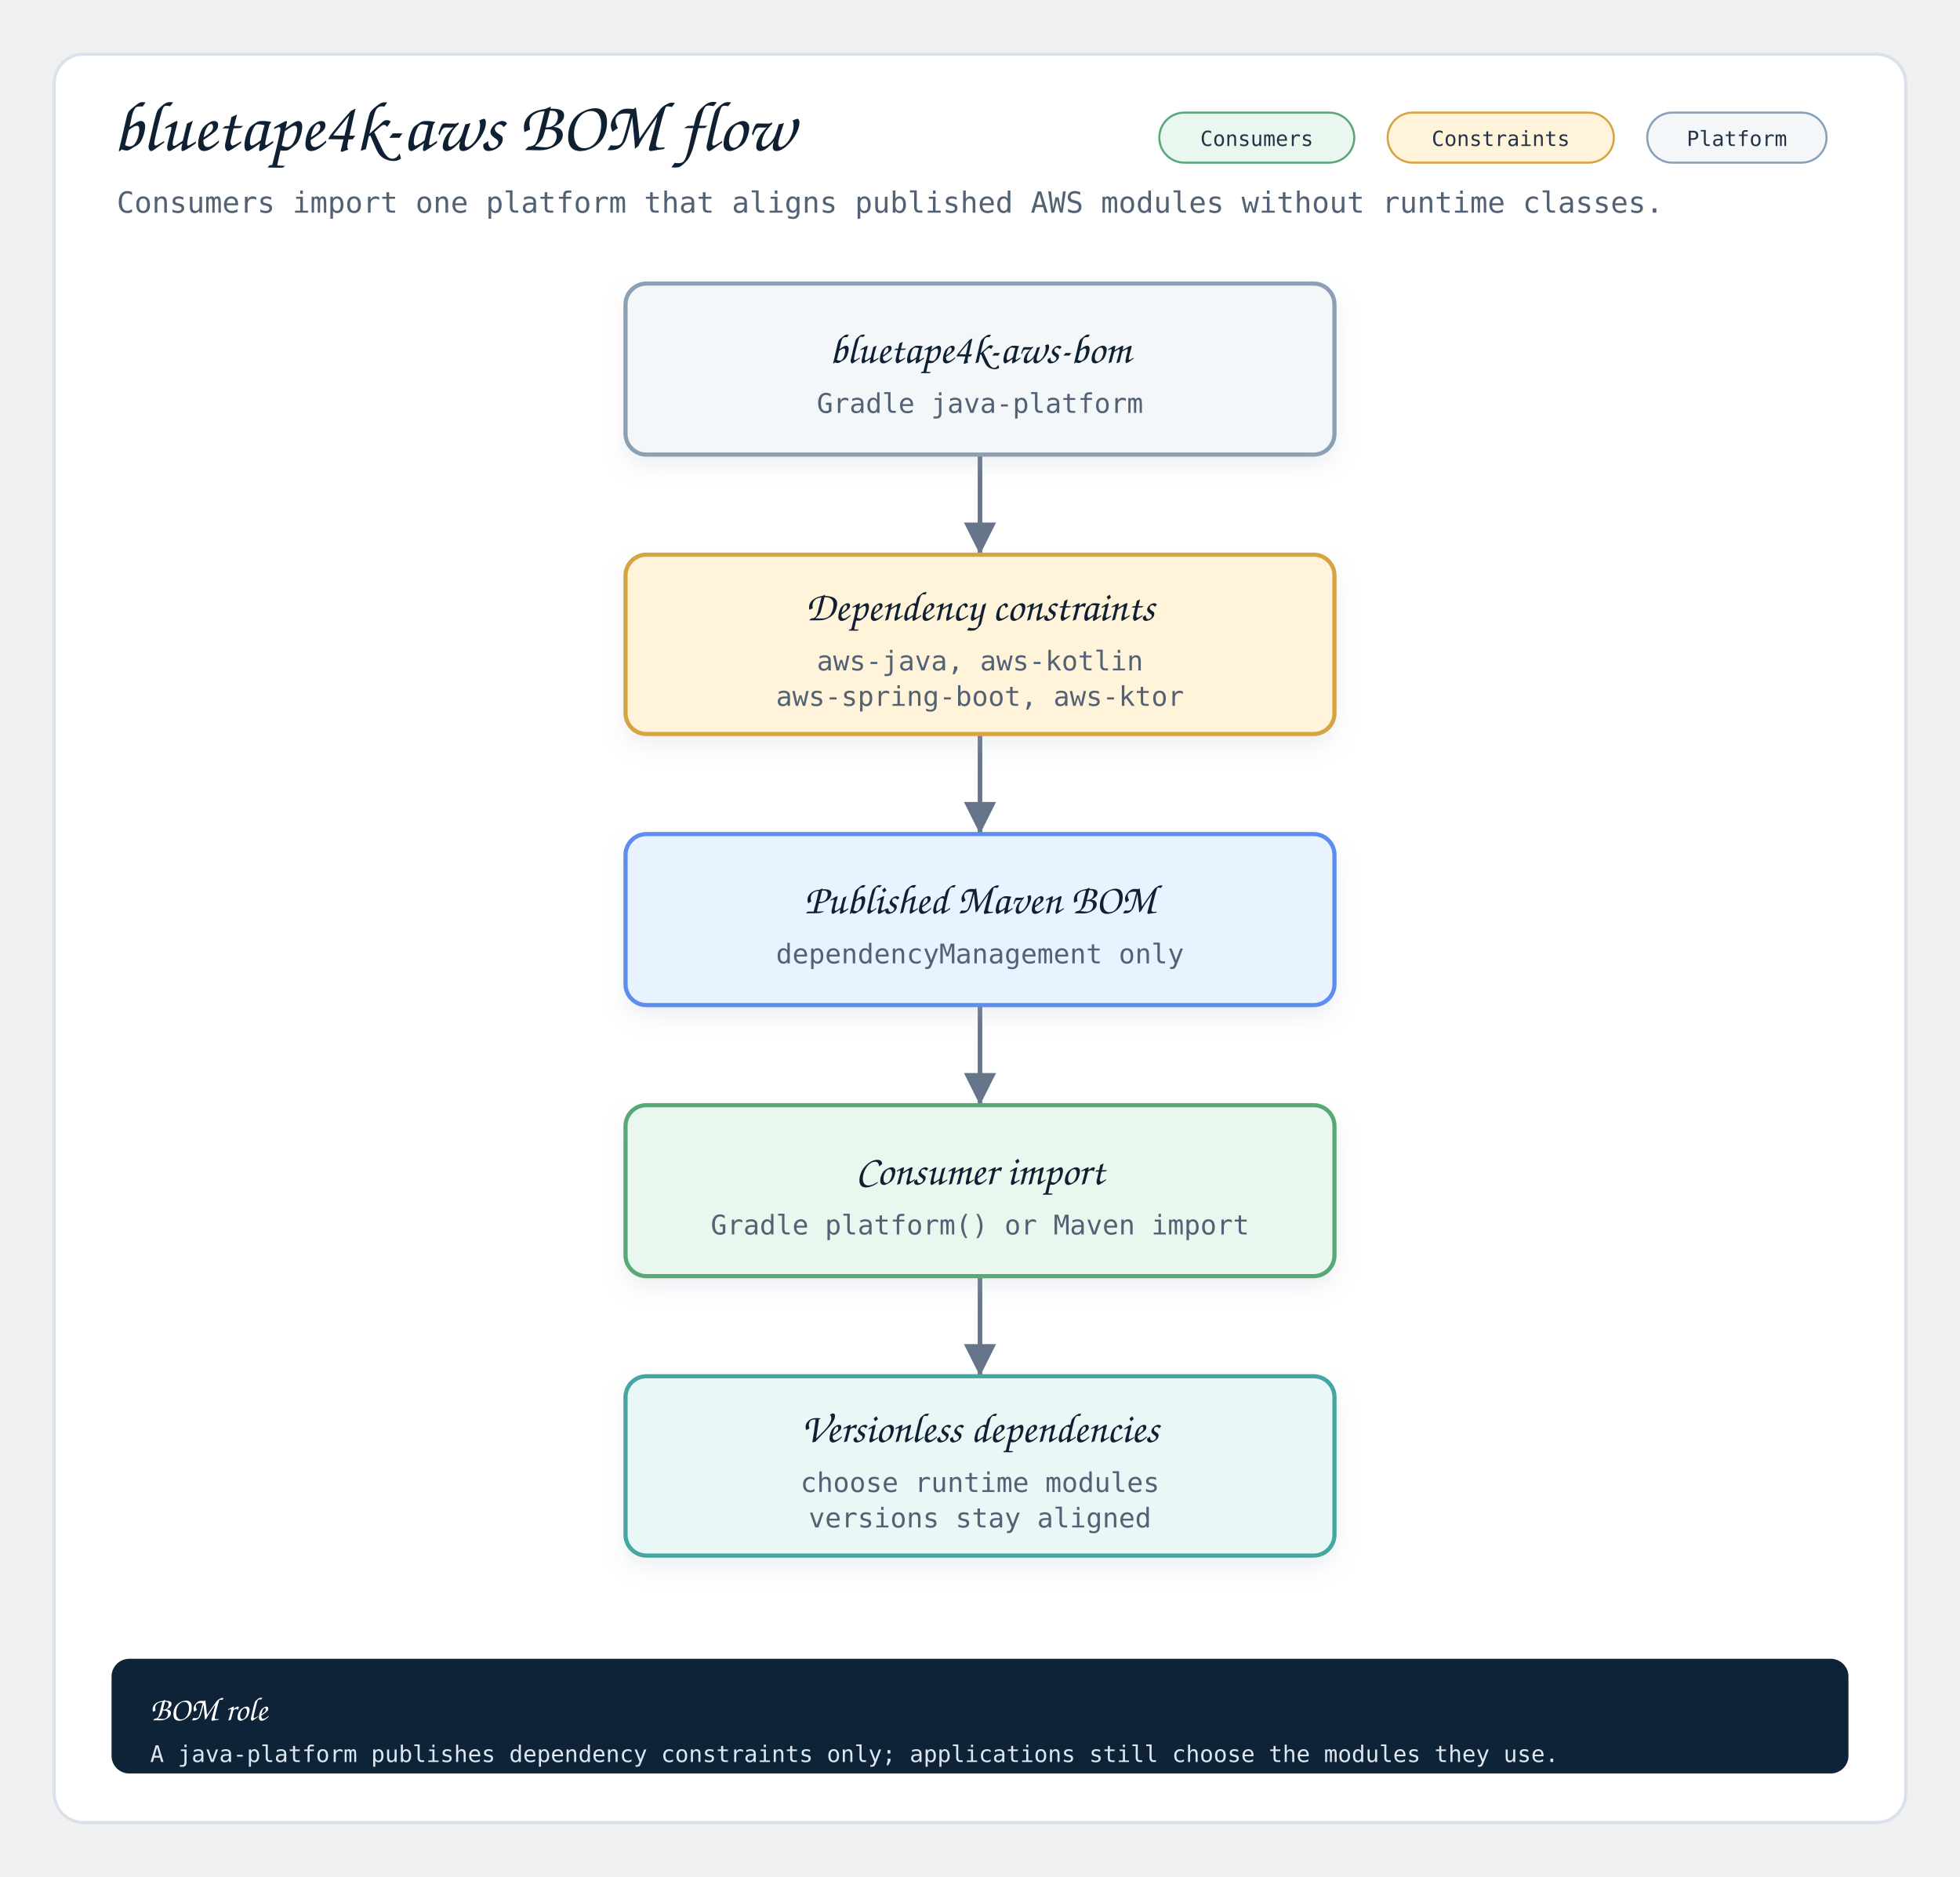
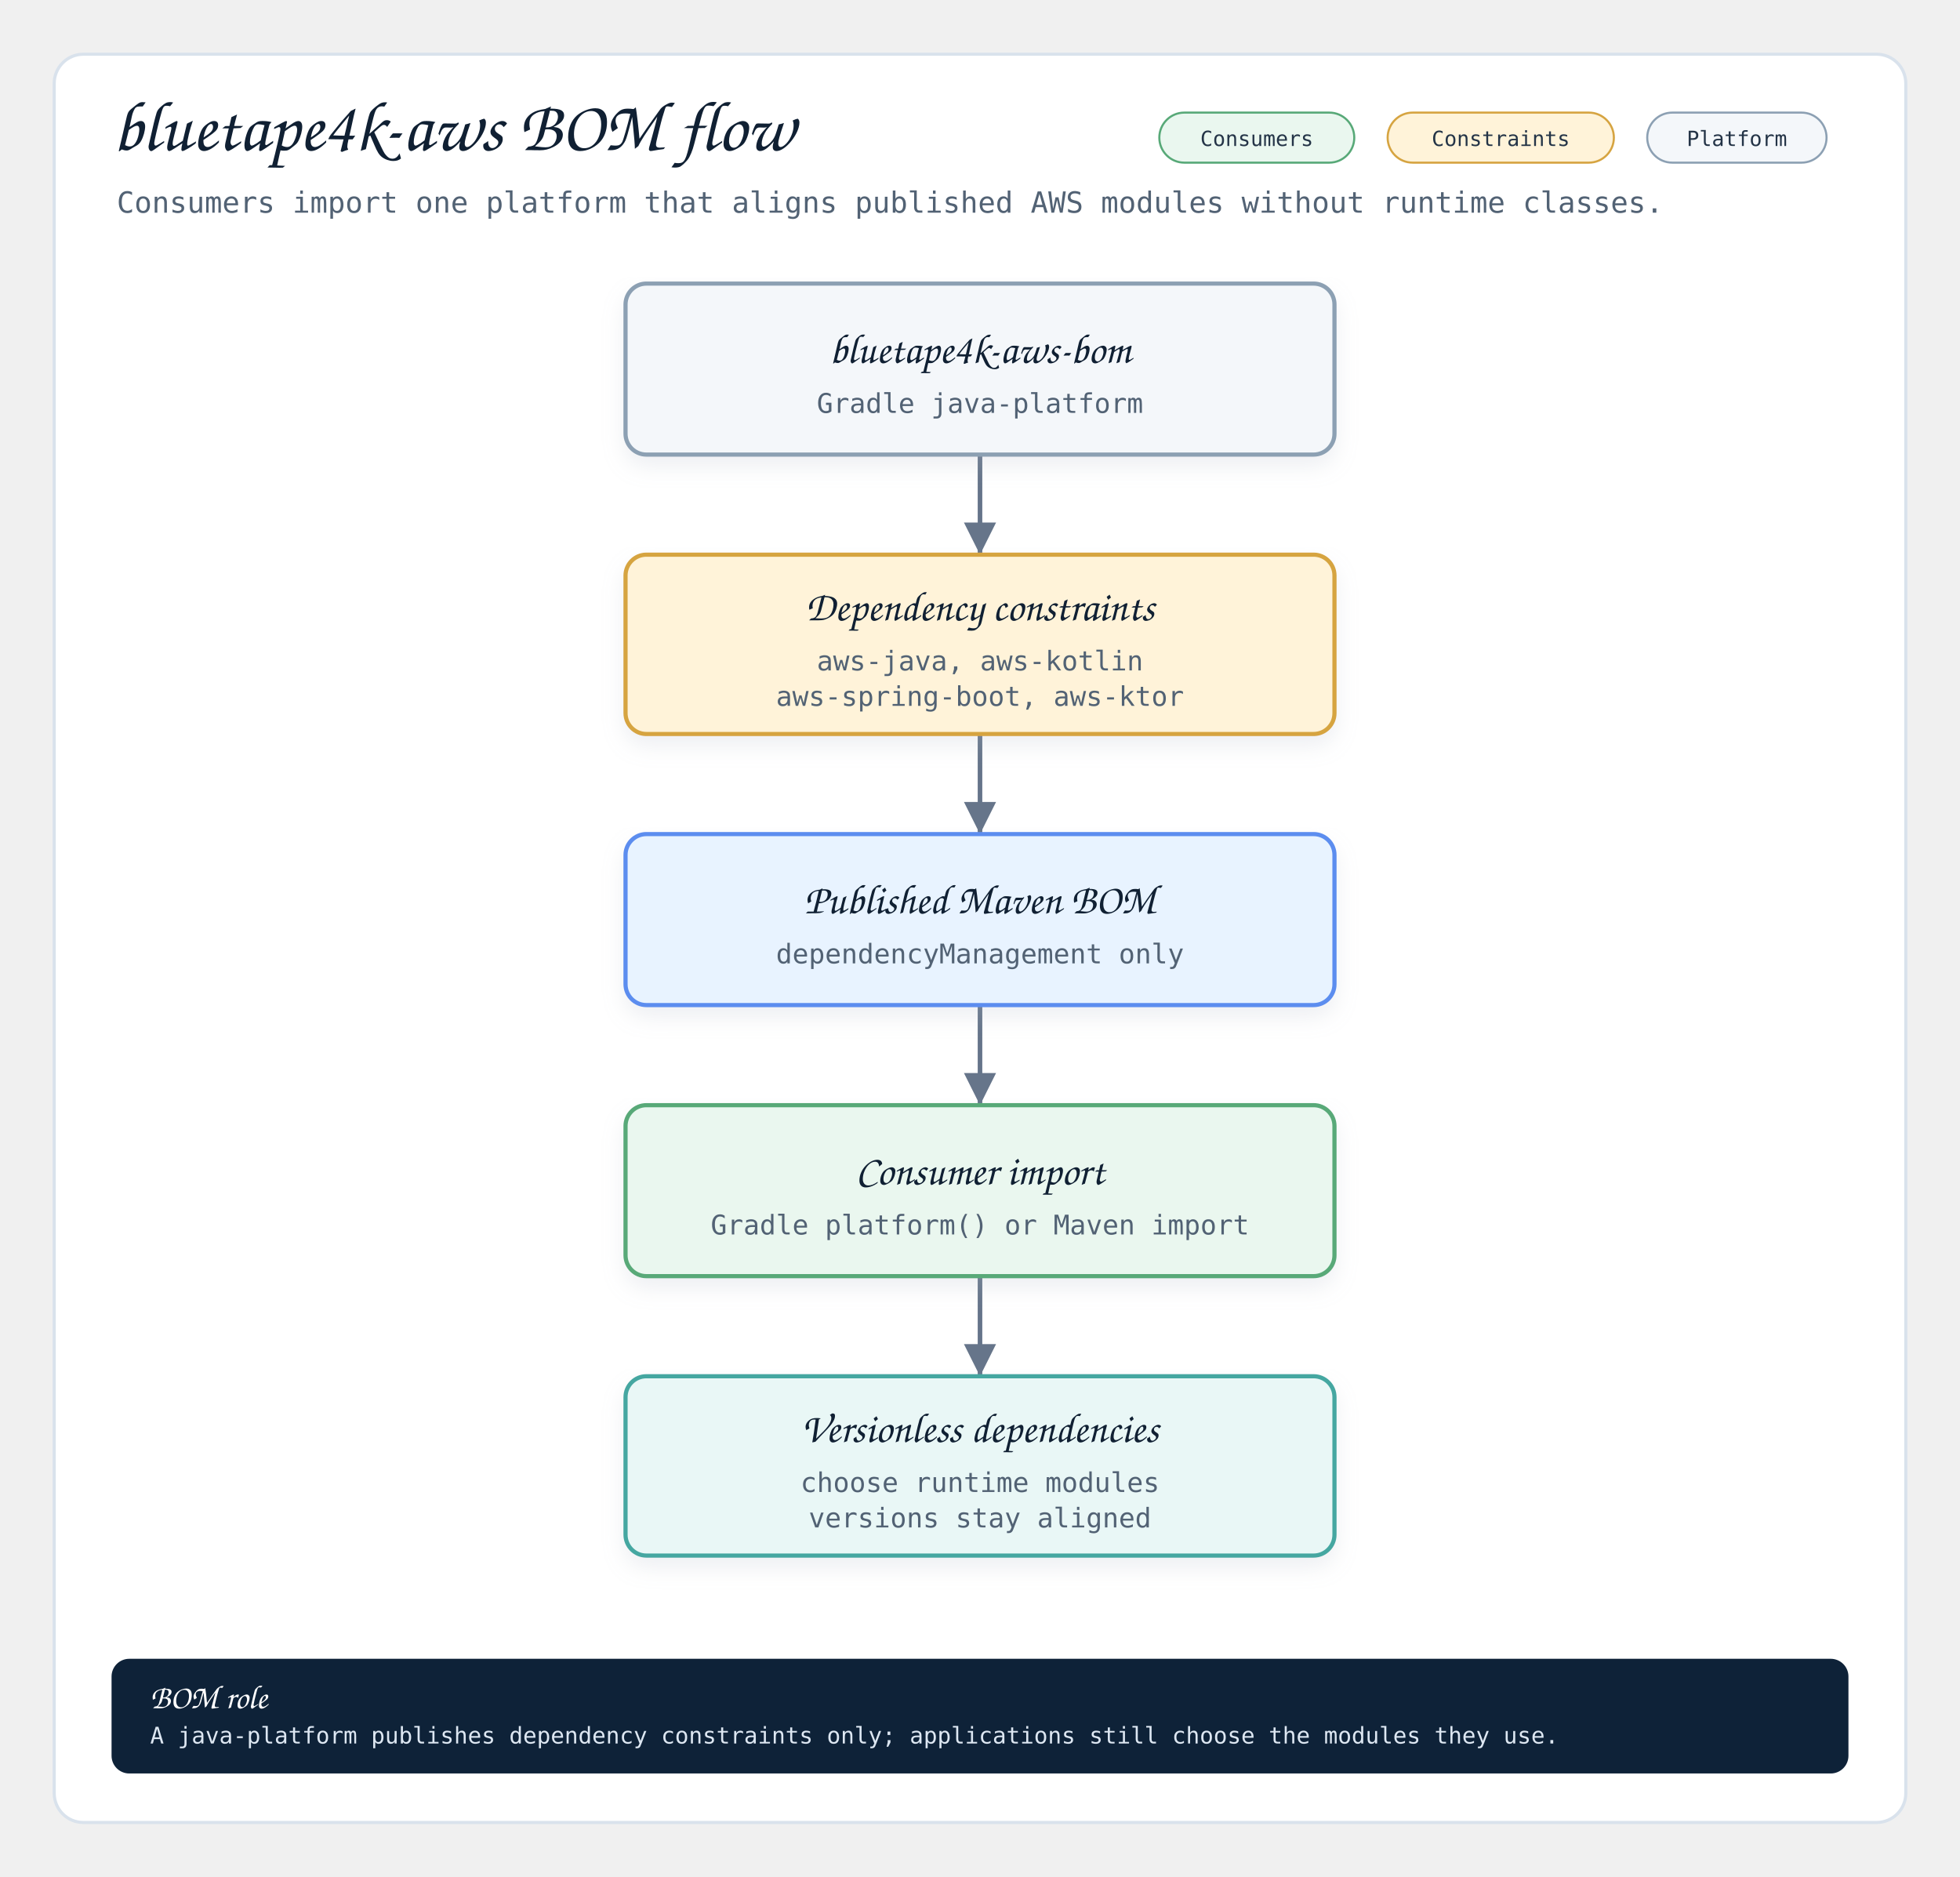
<svg xmlns="http://www.w3.org/2000/svg" width="940" height="900" viewBox="0 0 940 900" role="img" aria-label="bluetape4k-aws BOM flow">
  <defs>
    <marker id="arrow" markerWidth="9" markerHeight="9" refX="8" refY="4.5" orient="auto" markerUnits="strokeWidth">
      <path d="M1,1 L8,4.5 L1,8 Z" fill="#66758A" />
    </marker>
    <filter id="shadow" x="-10%" y="-10%" width="120%" height="130%">
      <feDropShadow dx="0" dy="5" stdDeviation="5" flood-color="#AAB7C6" flood-opacity="0.20" />
    </filter>
  </defs>
  <style>
  svg{background:#F5F7FA}
  .frame{fill:#FFFFFF;stroke:#D9E2EC;stroke-width:1.5}
  .title{font-family:"Architects Daughter","Comic Sans MS",cursive;font-size:34px;fill:#102033}
  .subtitle,.detail,.footer-detail{font-family:"Comic Mono","SFMono-Regular",Menlo,monospace;fill:#526274}
  .subtitle{font-size:14px}
  .card-title{font-family:"Architects Daughter","Comic Sans MS",cursive;font-size:20px;fill:#102033}
  .detail{font-size:13px}
  .chip{font-family:"Comic Mono","SFMono-Regular",Menlo,monospace;font-size:10px;fill:#243447}
  .card{stroke-width:2;filter:url(#shadow)}
  .edge{fill:none;stroke-width:2.2;marker-end:url(#arrow)}
  .edge-label{font-family:"Comic Mono","SFMono-Regular",Menlo,monospace;font-size:11px;fill:#344456}
  .label-bg{fill:#FFFFFF;stroke:#D9E2EC}
  .footer{fill:#0E2238;stroke:#0E2238}
  .footer-title{font-family:"Architects Daughter","Comic Sans MS",cursive;font-size:16px;fill:#FFFFFF}
  .footer-detail{font-size:11px;fill:#DDE7F2}
</style>
  <rect x="26" y="26" width="888" height="848" rx="14" class="frame" />
  <text class="title" x="54" y="72">bluetape4k-aws BOM flow</text>
  <text class="subtitle" x="56" y="102">Consumers import one platform that aligns published AWS modules without runtime classes.</text>
  <rect x="790" y="54" width="86" height="24" rx="12" fill="#F4F7FA" stroke="#8CA0B3" />
  <text class="chip" x="833" y="70" text-anchor="middle">Platform</text>
  <rect x="665.5" y="54" width="108.5" height="24" rx="12" fill="#FFF3D9" stroke="#D6A441" />
  <text class="chip" x="719.75" y="70" text-anchor="middle">Constraints</text>
  <rect x="556" y="54" width="93.5" height="24" rx="12" fill="#EAF7EF" stroke="#58A978" />
  <text class="chip" x="602.75" y="70" text-anchor="middle">Consumers</text>
  <g>
    <g>
-       <path class="edge" d="M470 218 L470 242 L470 242 L470 266" stroke="#66758A" />
+       <path class="edge" d="M470 218 L470 250 L470 250 L470 266" stroke="#66758A" />
    </g>
    <g>
-       <path class="edge" d="M470 352 L470 376 L470 376 L470 400" stroke="#66758A" />
+       <path class="edge" d="M470 352 L470 384 L470 384 L470 400" stroke="#66758A" />
    </g>
    <g>
-       <path class="edge" d="M470 482 L470 506 L470 506 L470 530" stroke="#66758A" />
+       <path class="edge" d="M470 482 L470 514 L470 514 L470 530" stroke="#66758A" />
    </g>
    <g>
-       <path class="edge" d="M470 612 L470 636 L470 636 L470 660" stroke="#66758A" />
+       <path class="edge" d="M470 612 L470 644 L470 644 L470 660" stroke="#66758A" />
    </g>
  </g>
  <g id="source">
    <rect class="card" x="300" y="136" width="340" height="82" rx="10" fill="#F4F7FA" stroke="#8CA0B3" />
    <text class="card-title" x="470" y="174" text-anchor="middle">bluetape4k-aws-bom</text>
    <text class="detail" x="470" y="198" text-anchor="middle">Gradle java-platform</text>
  </g>
  <g id="constraints">
    <rect class="card" x="300" y="266" width="340" height="86" rx="10" fill="#FFF3D9" stroke="#D6A441" />
    <text class="card-title" x="470" y="297.5" text-anchor="middle">Dependency constraints</text>
    <text class="detail" x="470" y="321.5" text-anchor="middle">aws-java, aws-kotlin</text>
    <text class="detail" x="470" y="338.5" text-anchor="middle">aws-spring-boot, aws-ktor</text>
  </g>
  <g id="publish">
    <rect class="card" x="300" y="400" width="340" height="82" rx="10" fill="#E8F3FF" stroke="#5B8DEF" />
    <text class="card-title" x="470" y="438" text-anchor="middle">Published Maven BOM</text>
    <text class="detail" x="470" y="462" text-anchor="middle">dependencyManagement only</text>
  </g>
  <g id="import">
    <rect class="card" x="300" y="530" width="340" height="82" rx="10" fill="#EAF7EF" stroke="#58A978" />
    <text class="card-title" x="470" y="568" text-anchor="middle">Consumer import</text>
    <text class="detail" x="470" y="592" text-anchor="middle">Gradle platform() or Maven import</text>
  </g>
  <g id="modules">
    <rect class="card" x="300" y="660" width="340" height="86" rx="10" fill="#E9F7F6" stroke="#45A7A1" />
    <text class="card-title" x="470" y="691.5" text-anchor="middle">Versionless dependencies</text>
    <text class="detail" x="470" y="715.5" text-anchor="middle">choose runtime modules</text>
    <text class="detail" x="470" y="732.5" text-anchor="middle">versions stay aligned</text>
  </g>
  <rect class="footer" x="54" y="796" width="832" height="54" rx="8" />
-   <text class="footer-title" x="72" y="825">BOM role</text>
-   <text class="footer-detail" x="72" y="845">A java-platform publishes dependency constraints only; applications still choose the modules they use.</text>
+   <text class="footer-title" x="72" y="815" dominant-baseline="middle">BOM role</text>
+   <text class="footer-detail" x="72" y="833" dominant-baseline="middle">A java-platform publishes dependency constraints only; applications still choose the modules they use.</text>
</svg>
